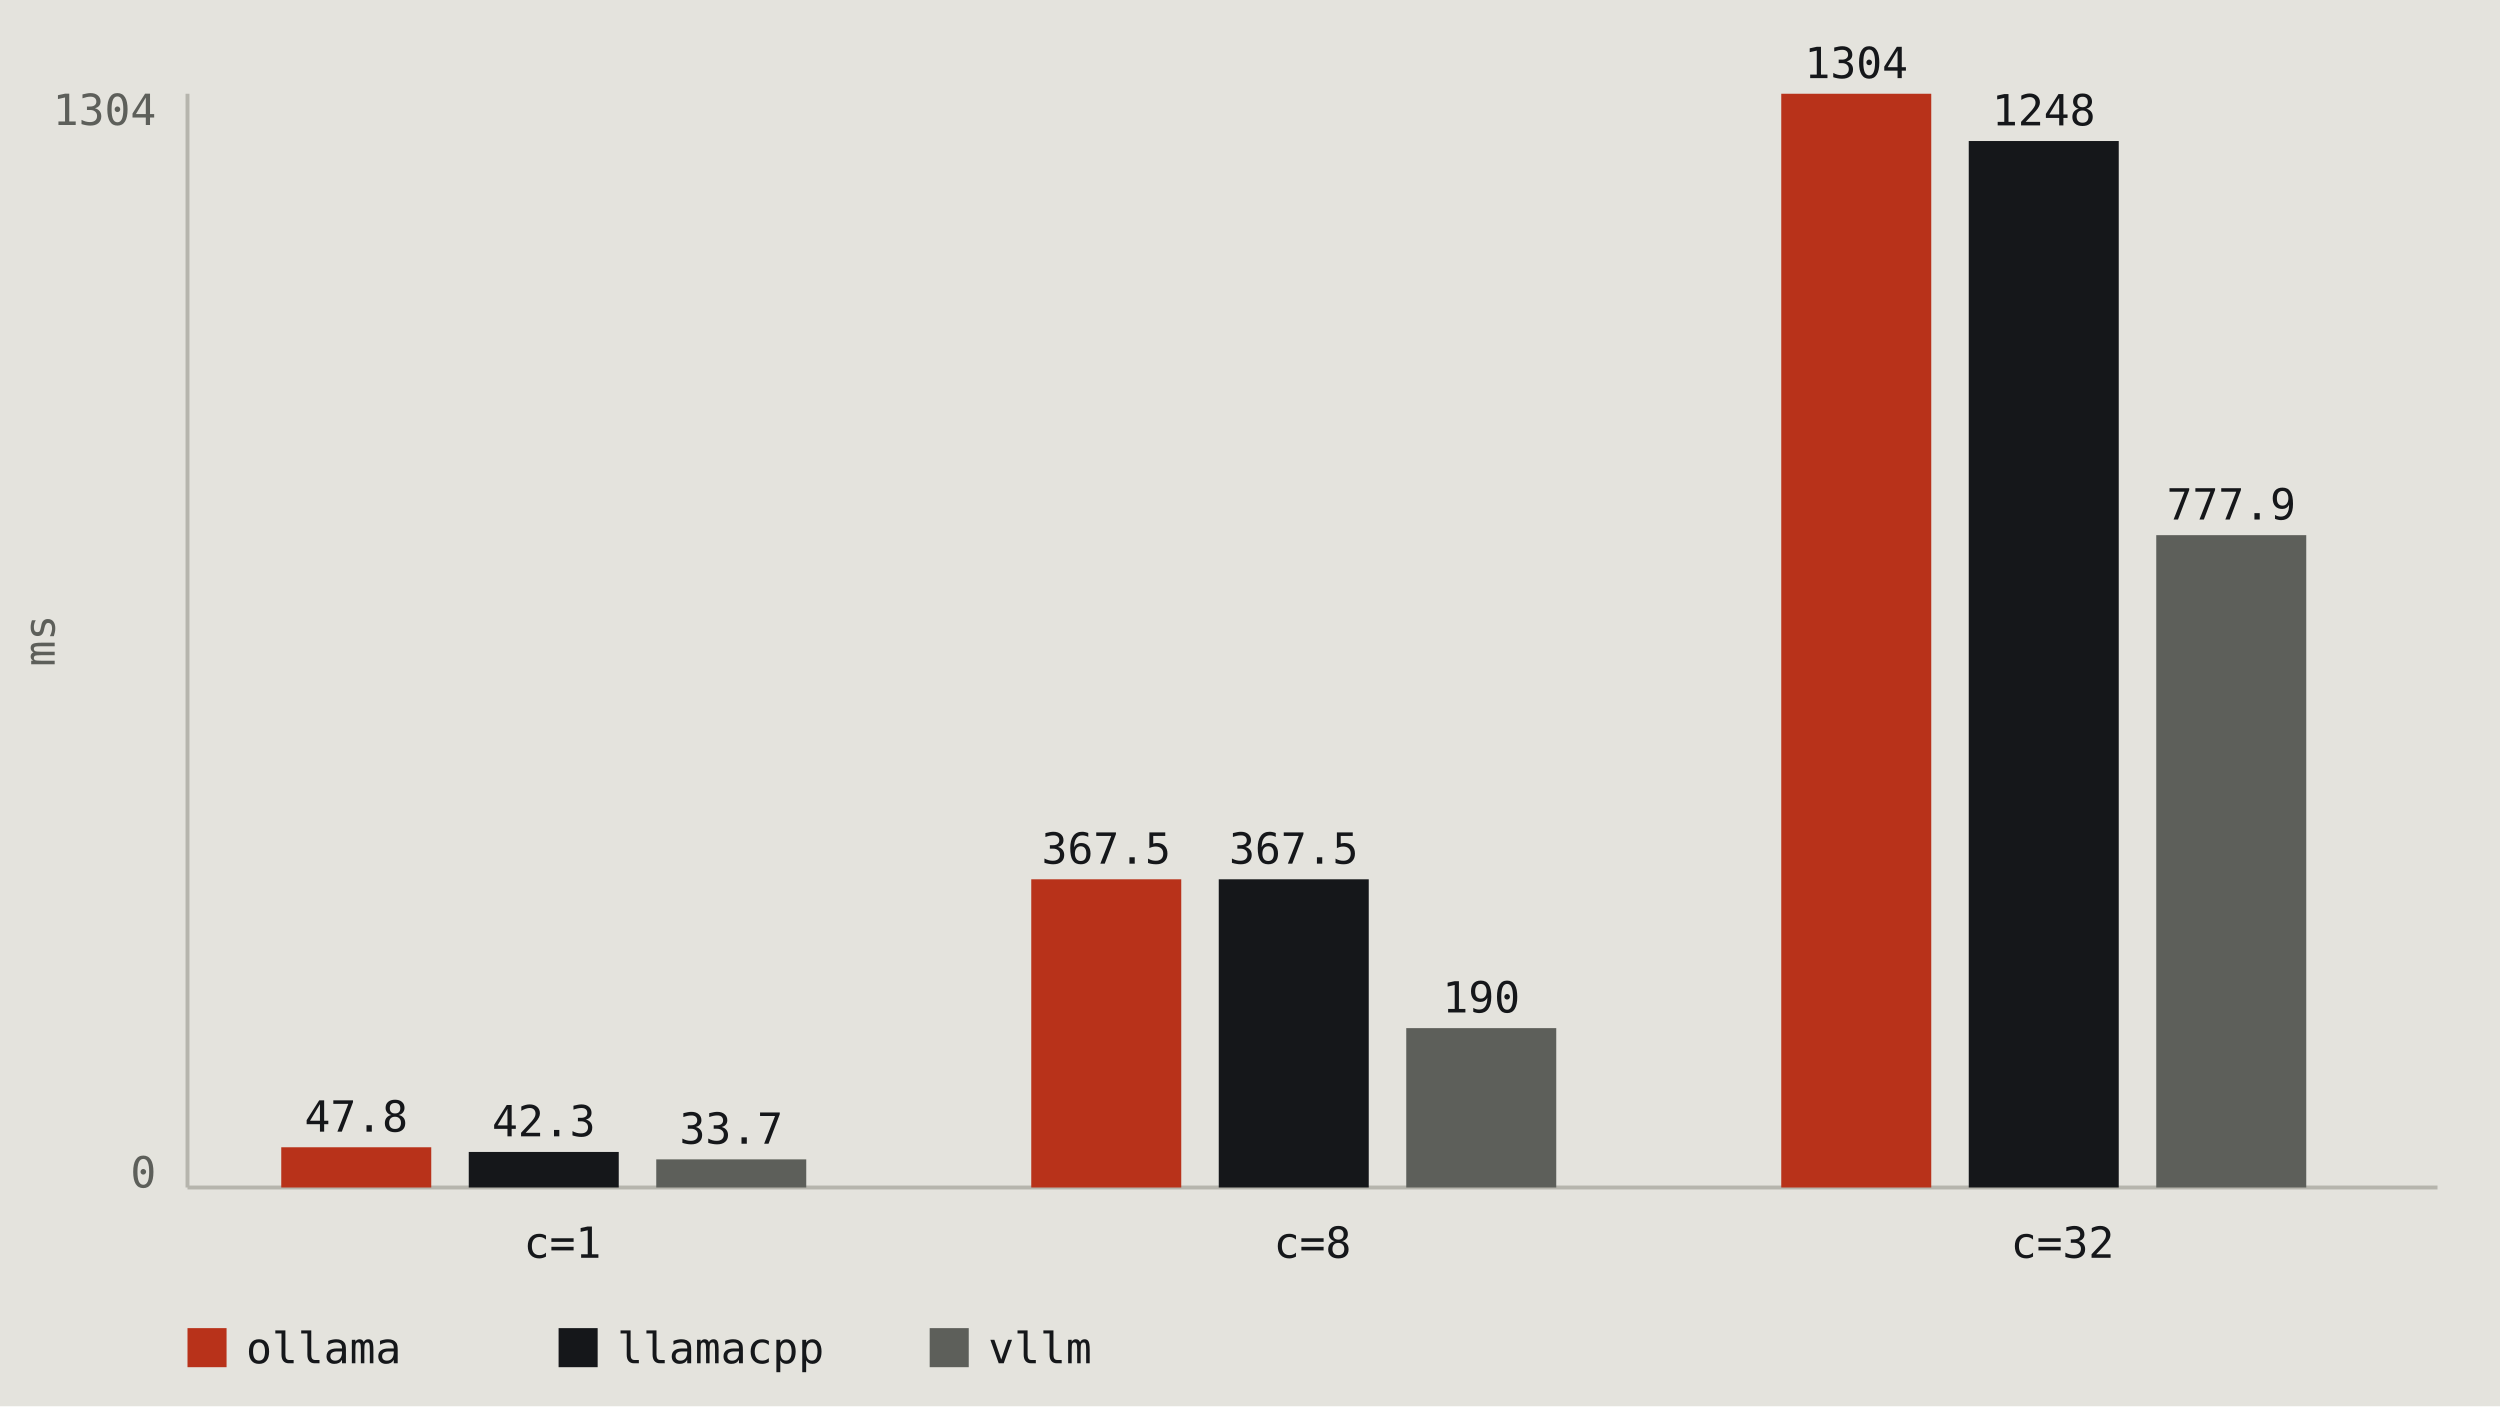
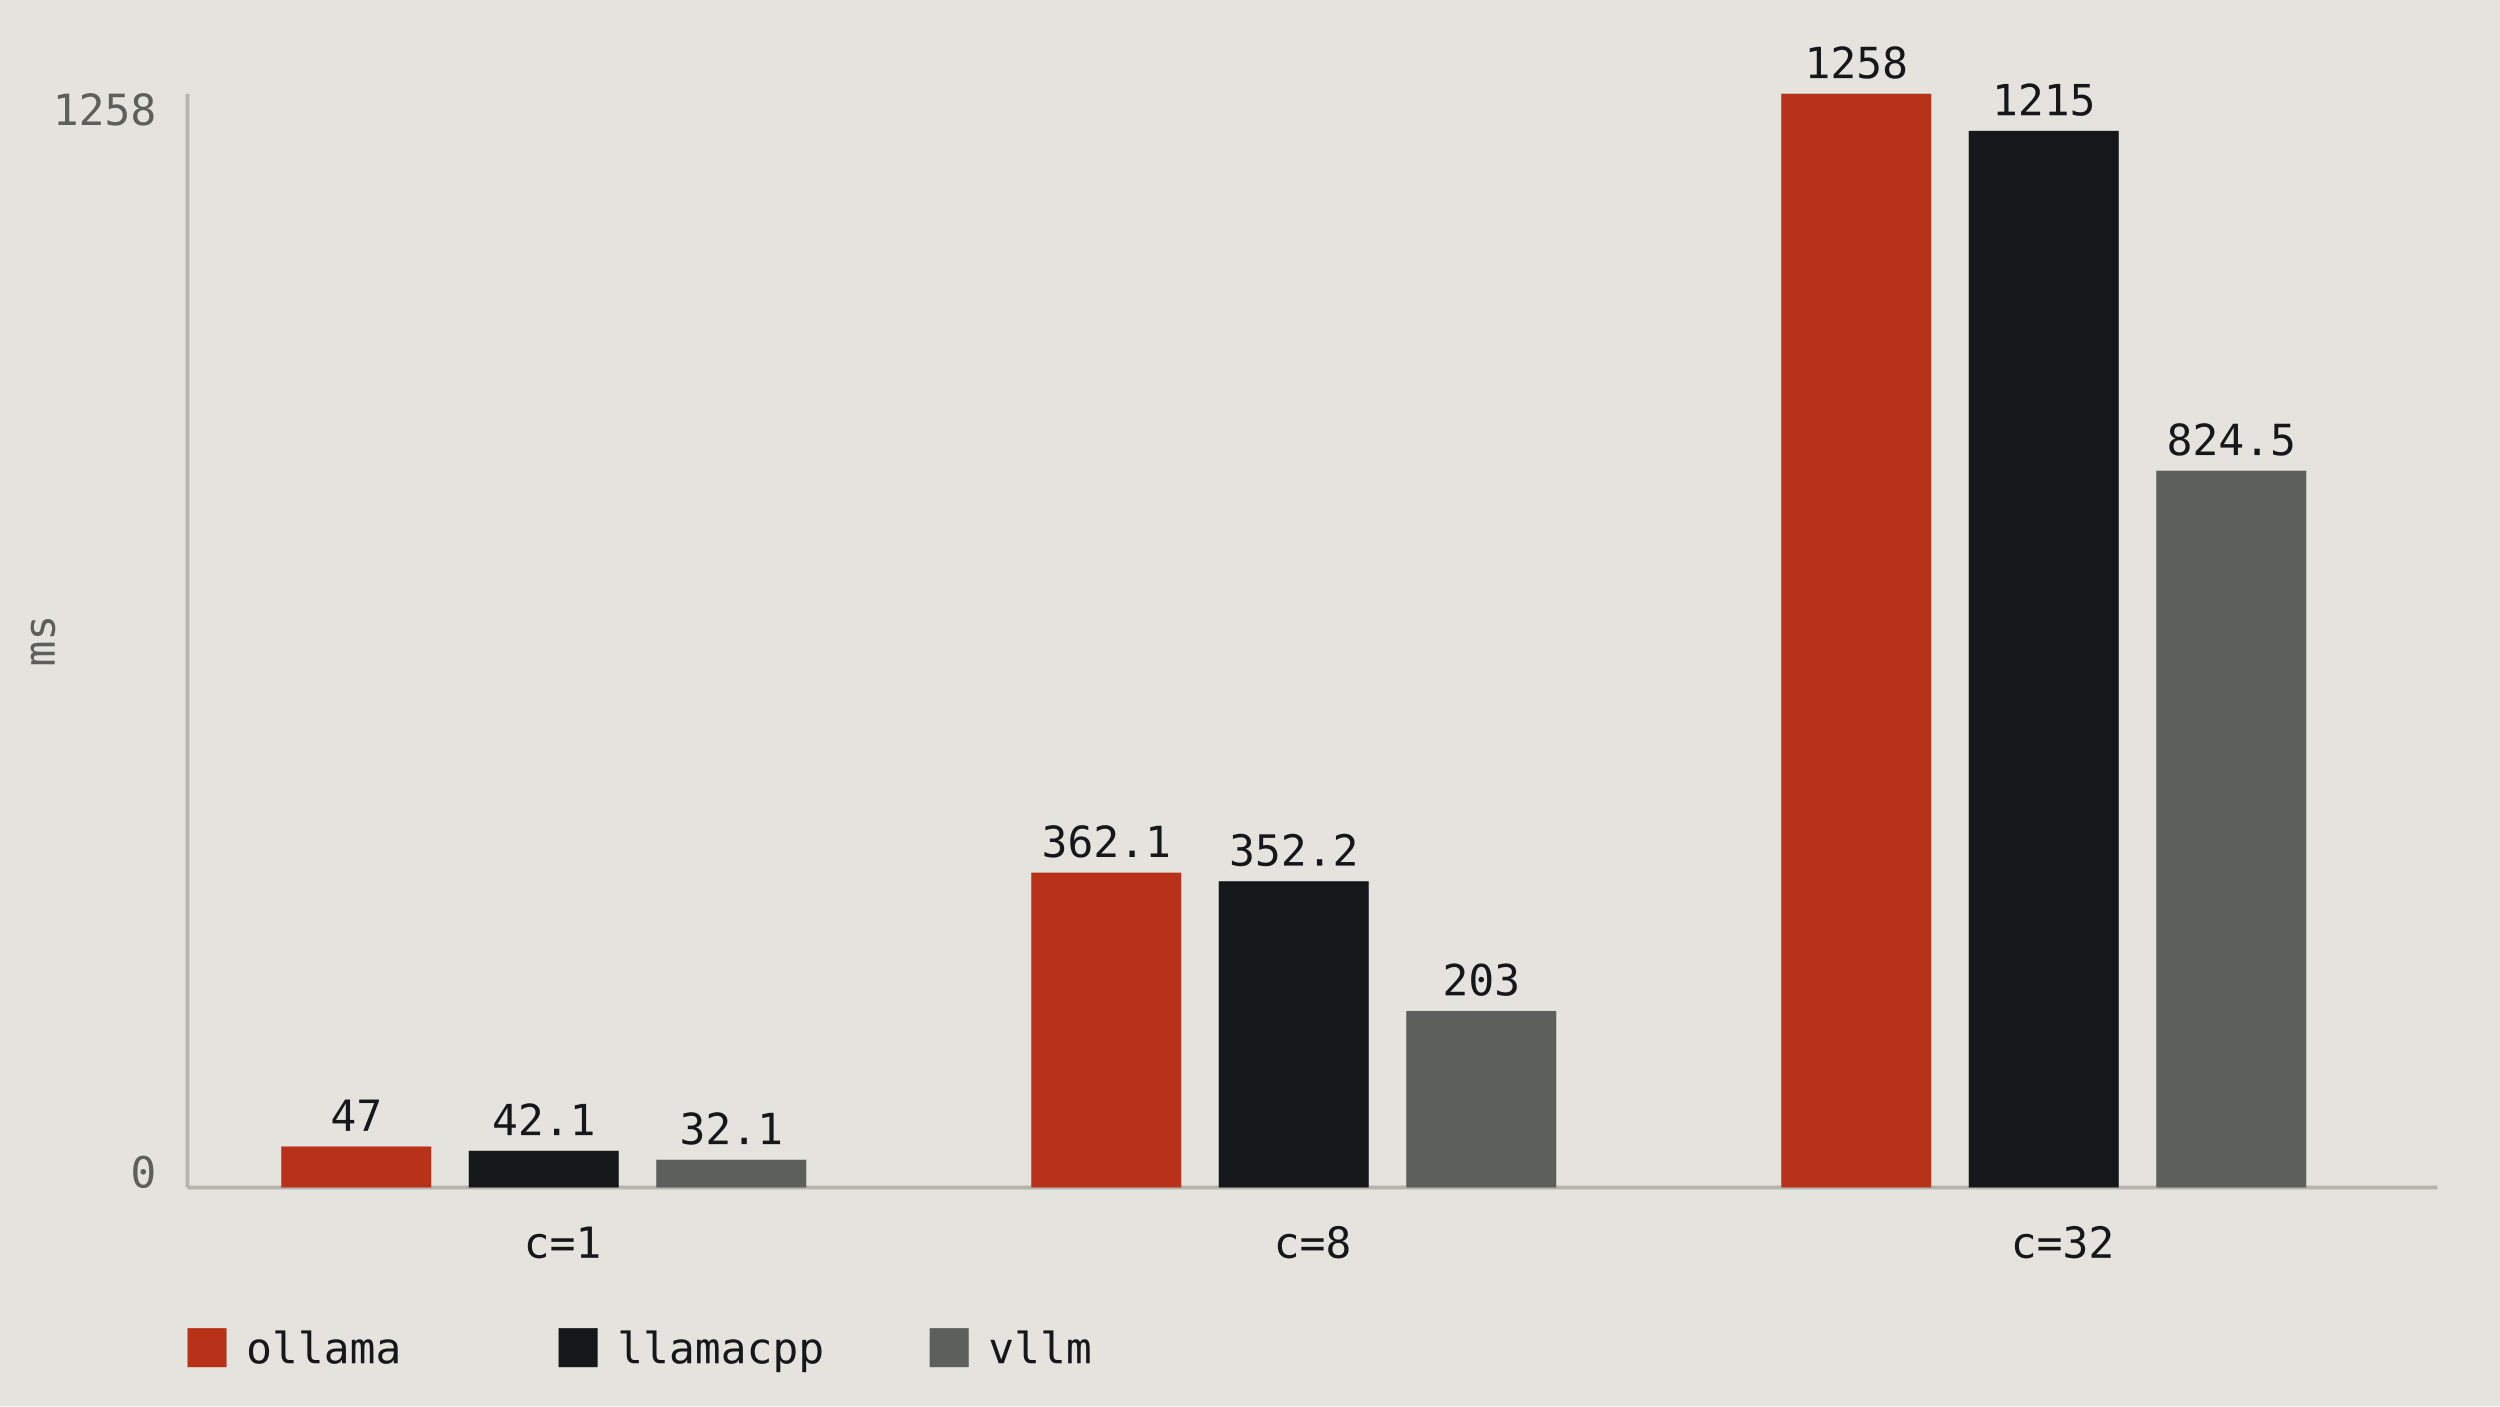
<svg xmlns="http://www.w3.org/2000/svg" viewBox="0 0 640 360" width="640" height="360" font-family="IBM Plex Mono, monospace" font-size="11">
  <rect width="640" height="360" fill="#e4e3dd" />
  <line x1="48" y1="24" x2="48" y2="304" stroke="#b6b5ad" />
  <line x1="48" y1="304" x2="624" y2="304" stroke="#b6b5ad" />
-   <text x="40" y="32" text-anchor="end" fill="#5d5f5a">1304</text>
+   <text x="40" y="32" text-anchor="end" fill="#5d5f5a">1258</text>
  <text x="14" y="164" transform="rotate(-90 14 164)" text-anchor="middle" fill="#5d5f5a">ms</text>
  <text x="40" y="304" text-anchor="end" fill="#5d5f5a">0</text>
  <text x="144" y="322" text-anchor="middle" fill="#15171a">c=1</text>
-   <rect x="72.0" y="293.7" width="38.4" height="10.3" fill="#b8321a" />
-   <text x="91.2" y="289.7" text-anchor="middle" fill="#15171a">47.8</text>
-   <rect x="120.0" y="294.9" width="38.4" height="9.1" fill="#15171a" />
-   <text x="139.2" y="290.9" text-anchor="middle" fill="#15171a">42.3</text>
-   <rect x="168.0" y="296.8" width="38.4" height="7.2" fill="#5d5f5a" />
-   <text x="187.2" y="292.8" text-anchor="middle" fill="#15171a">33.7</text>
+   <rect x="72.0" y="293.5" width="38.4" height="10.5" fill="#b8321a" />
+   <text x="91.2" y="289.5" text-anchor="middle" fill="#15171a">47</text>
+   <rect x="120.0" y="294.6" width="38.4" height="9.4" fill="#15171a" />
+   <text x="139.2" y="290.6" text-anchor="middle" fill="#15171a">42.1</text>
+   <rect x="168.0" y="296.9" width="38.4" height="7.1" fill="#5d5f5a" />
+   <text x="187.2" y="292.9" text-anchor="middle" fill="#15171a">32.1</text>
  <text x="336" y="322" text-anchor="middle" fill="#15171a">c=8</text>
-   <rect x="264.0" y="225.1" width="38.4" height="78.9" fill="#b8321a" />
-   <text x="283.2" y="221.1" text-anchor="middle" fill="#15171a">367.5</text>
-   <rect x="312.0" y="225.1" width="38.4" height="78.9" fill="#15171a" />
-   <text x="331.2" y="221.1" text-anchor="middle" fill="#15171a">367.5</text>
-   <rect x="360.0" y="263.2" width="38.4" height="40.8" fill="#5d5f5a" />
-   <text x="379.2" y="259.2" text-anchor="middle" fill="#15171a">190</text>
+   <rect x="264.0" y="223.4" width="38.4" height="80.6" fill="#b8321a" />
+   <text x="283.2" y="219.4" text-anchor="middle" fill="#15171a">362.1</text>
+   <rect x="312.0" y="225.6" width="38.4" height="78.4" fill="#15171a" />
+   <text x="331.2" y="221.6" text-anchor="middle" fill="#15171a">352.2</text>
+   <rect x="360.0" y="258.8" width="38.4" height="45.2" fill="#5d5f5a" />
+   <text x="379.2" y="254.8" text-anchor="middle" fill="#15171a">203</text>
  <text x="528" y="322" text-anchor="middle" fill="#15171a">c=32</text>
  <rect x="456.0" y="24.0" width="38.4" height="280.0" fill="#b8321a" />
-   <text x="475.2" y="20.0" text-anchor="middle" fill="#15171a">1304</text>
-   <rect x="504.0" y="36.1" width="38.4" height="267.9" fill="#15171a" />
-   <text x="523.2" y="32.1" text-anchor="middle" fill="#15171a">1248</text>
-   <rect x="552.0" y="137.0" width="38.4" height="167.0" fill="#5d5f5a" />
-   <text x="571.2" y="133.0" text-anchor="middle" fill="#15171a">777.9</text>
+   <text x="475.2" y="20.0" text-anchor="middle" fill="#15171a">1258</text>
+   <rect x="504.0" y="33.5" width="38.4" height="270.5" fill="#15171a" />
+   <text x="523.2" y="29.5" text-anchor="middle" fill="#15171a">1215</text>
+   <rect x="552.0" y="120.5" width="38.4" height="183.5" fill="#5d5f5a" />
+   <text x="571.2" y="116.5" text-anchor="middle" fill="#15171a">824.5</text>
  <rect x="48" y="340" width="10" height="10" fill="#b8321a" />
  <text x="63" y="349" fill="#15171a">ollama</text>
  <rect x="143" y="340" width="10" height="10" fill="#15171a" />
  <text x="158" y="349" fill="#15171a">llamacpp</text>
  <rect x="238" y="340" width="10" height="10" fill="#5d5f5a" />
  <text x="253" y="349" fill="#15171a">vllm</text>
</svg>
